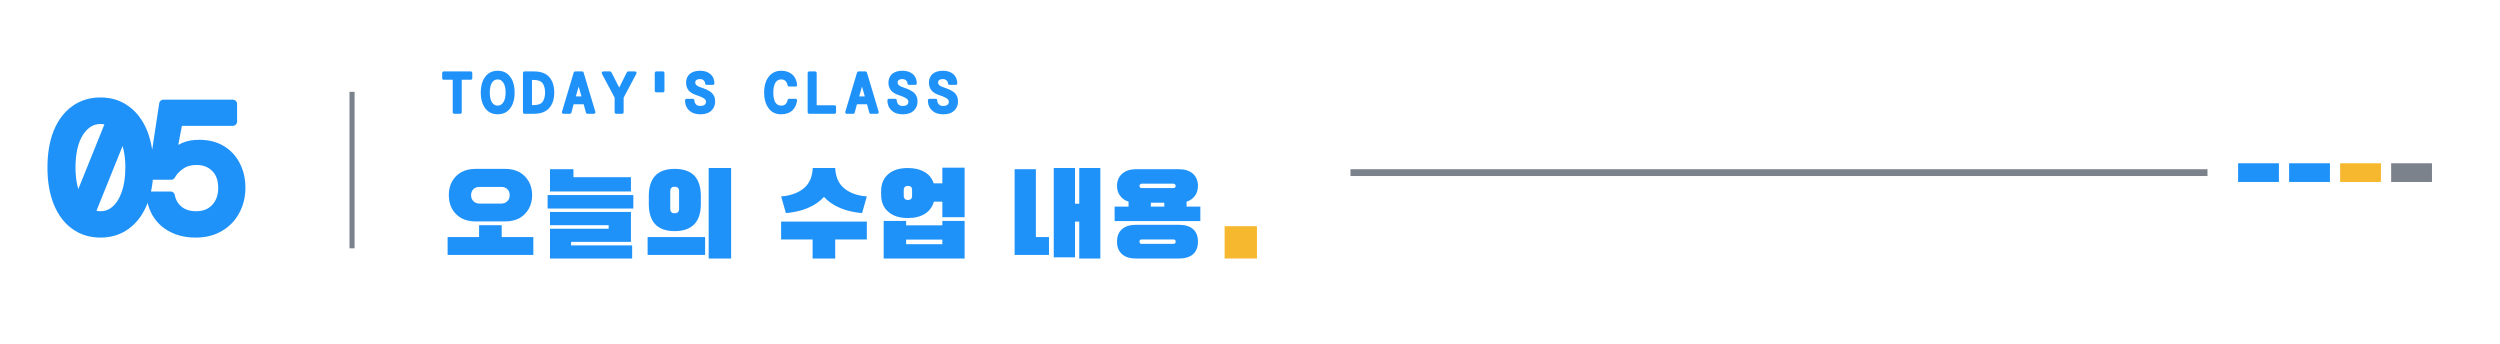
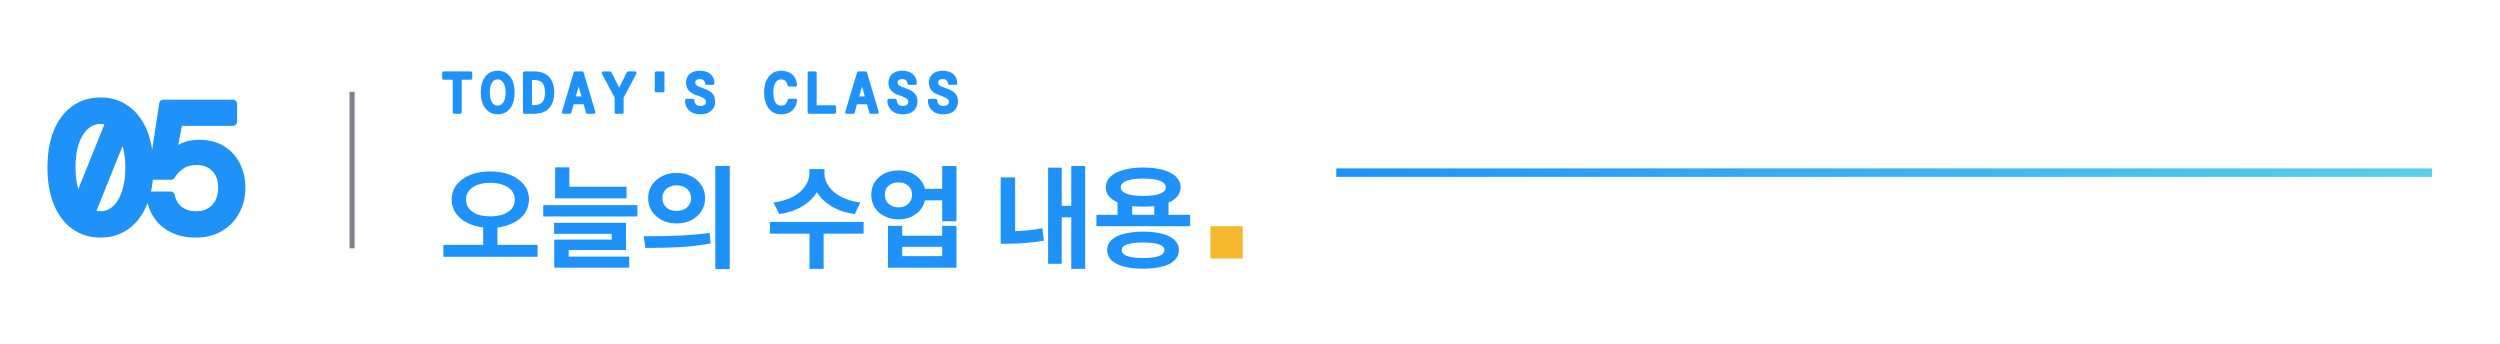
<svg xmlns="http://www.w3.org/2000/svg" width="1470" height="202" viewBox="0 0 1470 202">
+   <defs>
+     <linearGradient id="gl" x1="0" x2="1" y1="0" y2="0">
+       <stop offset="0" stop-color="#1F92F9" />
+       <stop offset="1" stop-color="#5CCFEA" />
+     </linearGradient>
+   </defs>
  <path d="M59.1 137.2Q50.4 137.2 43.9 132.5Q37.4 127.8 33.9 119.1Q30.4 110.4 30.4 98.5Q30.4 86.5 33.9 77.8Q37.4 69.2 43.9 64.5Q50.4 59.8 59.1 59.8Q67.8 59.8 74.2 64.5Q80.7 69.2 84.2 77.8Q87.7 86.5 87.7 98.5Q87.7 110.4 84.2 119.1Q80.7 127.8 74.2 132.5Q67.8 137.2 59.1 137.2ZM41.9 98.5Q41.9 104.5 43.0 109.4Q44.1 114.3 46.0 118.0L64.7 71.6Q62.0 70.4 59.1 70.4Q51.6 70.4 46.7 77.9Q41.9 85.4 41.9 98.5ZM59.1 126.7Q64.1 126.7 67.9 123.3Q71.8 119.9 74.0 113.5Q76.2 107.2 76.2 98.5Q76.2 92.5 75.1 87.6Q74.0 82.7 72.1 79.1L53.4 125.5Q56.1 126.7 59.1 126.7ZM115.1 137.2Q107.3 137.2 101.6 134.3Q95.8 131.5 92.5 126.4Q89.2 121.4 88.7 115.1H100.3Q101.3 120.3 105.2 123.5Q109.2 126.7 115.3 126.7Q122.4 126.7 126.6 122.2Q130.8 117.7 130.8 110.5Q130.8 102.9 126.5 98.7Q122.2 94.5 115.6 94.5Q110.2 94.5 106.5 97.0Q102.7 99.5 100.6 103.2H89.7L96.1 61.1H136.9V71.5H104.9L101.2 90.7H102.0Q104.2 88.1 108.0 86.4Q111.8 84.7 117.1 84.7Q124.8 84.7 130.3 88.0Q135.8 91.3 138.8 97.2Q141.8 103.0 141.8 110.4Q141.8 117.9 138.5 124.0Q135.3 130.1 129.3 133.6Q123.3 137.2 115.1 137.2Z" fill="#1F92F9" stroke="#1F92F9" stroke-width="5" stroke-linejoin="round" />
  <path d="M207 54V146" stroke="#7C828C" stroke-width="3" />
  <path d="M267.1 66.0V46.0H260.9V42.9H276.8V46.0H270.6V66.0ZM292.7 66.3Q289.8 66.3 287.8 64.9Q285.8 63.4 284.7 60.8Q283.6 58.1 283.6 54.4Q283.6 50.7 284.7 48.0Q285.8 45.4 287.8 43.9Q289.8 42.5 292.7 42.5Q295.5 42.5 297.5 43.9Q299.5 45.4 300.6 48.0Q301.7 50.7 301.7 54.4Q301.7 58.1 300.6 60.8Q299.5 63.4 297.5 64.9Q295.5 66.3 292.7 66.3ZM292.7 63.0Q295.1 63.0 296.6 60.8Q298.2 58.6 298.2 54.4Q298.2 50.2 296.6 48.0Q295.1 45.8 292.7 45.8Q290.1 45.8 288.6 48.0Q287.1 50.2 287.1 54.4Q287.1 58.6 288.6 60.8Q290.1 63.0 292.7 63.0ZM308.4 66.0V42.9H314.0Q319.6 42.9 322.3 45.9Q325.0 49.0 325.0 54.4Q325.0 59.8 322.3 62.9Q319.6 66.0 314.0 66.0ZM311.9 62.7H313.8Q317.9 62.7 319.7 60.5Q321.4 58.2 321.4 54.4Q321.4 50.6 319.7 48.3Q317.9 46.1 313.8 46.1H311.9ZM331.3 66.0 338.2 42.9H342.3L349.2 66.0H345.4L343.9 60.4H336.6L335.1 66.0ZM340.2 47.8 337.4 57.6H343.1L340.3 47.8ZM362.3 66.0V57.2L354.7 42.9H358.7L364.1 53.5L369.4 42.9H373.4L365.8 57.2V66.0ZM385.9 53.4V42.9H389.8V53.4ZM411.9 66.3Q409.4 66.3 407.6 65.5Q405.8 64.6 404.7 62.9Q403.7 61.3 403.7 59.0H407.4Q407.4 60.7 408.6 62.0Q409.7 63.2 411.8 63.2Q413.8 63.2 414.9 62.3Q416.0 61.4 416.0 59.9Q416.0 58.7 415.3 57.9Q414.7 57.1 413.3 56.5Q412.0 55.8 409.8 55.1Q407.0 54.2 405.6 52.6Q404.3 50.9 404.3 48.6Q404.3 45.8 406.2 44.1Q408.2 42.5 411.7 42.5Q415.0 42.5 417.1 44.2Q419.1 45.9 419.2 49.0H415.5Q415.5 48.2 415.0 47.4Q414.6 46.6 413.7 46.1Q412.8 45.6 411.6 45.6Q410.0 45.6 409.0 46.3Q407.9 47.1 407.9 48.4Q407.9 50.0 409.2 51.0Q410.5 51.9 413.4 52.8Q415.2 53.4 416.6 54.3Q418.0 55.1 418.8 56.4Q419.6 57.7 419.6 59.7Q419.6 61.6 418.7 63.1Q417.8 64.6 416.1 65.5Q414.3 66.3 411.9 66.3ZM459.3 66.3Q456.4 66.3 454.4 64.9Q452.4 63.4 451.3 60.7Q450.2 58.0 450.2 54.4Q450.2 50.8 451.3 48.1Q452.4 45.5 454.4 44.0Q456.4 42.5 459.3 42.5Q463.0 42.5 465.3 44.5Q467.5 46.5 467.8 50.0H464.0Q463.7 48.2 462.5 47.0Q461.3 45.8 459.3 45.8Q456.7 45.8 455.2 48.1Q453.8 50.4 453.8 54.4Q453.8 58.5 455.2 60.8Q456.7 63.0 459.3 63.0Q461.4 63.0 462.5 61.9Q463.6 60.8 464.0 59.0H467.8Q467.3 62.4 465.2 64.4Q463.0 66.3 459.3 66.3ZM475.8 66.0V42.9H479.3V62.8H490.7V66.0ZM497.9 66.0 504.8 42.9H508.9L515.8 66.0H512.0L510.5 60.4H503.2L501.7 66.0ZM506.8 47.8 504.0 57.6H509.7L506.9 47.8ZM530.9 66.3Q528.4 66.3 526.6 65.5Q524.8 64.6 523.7 62.9Q522.7 61.3 522.7 59.0H526.4Q526.4 60.7 527.6 62.0Q528.7 63.2 530.8 63.2Q532.8 63.2 533.9 62.3Q535.0 61.4 535.0 59.9Q535.0 58.7 534.3 57.9Q533.7 57.1 532.3 56.5Q531.0 55.8 528.8 55.1Q526.0 54.2 524.6 52.6Q523.3 50.9 523.3 48.6Q523.3 45.8 525.2 44.1Q527.2 42.5 530.7 42.5Q534.0 42.5 536.1 44.2Q538.1 45.9 538.2 49.0H534.5Q534.5 48.2 534.0 47.4Q533.6 46.6 532.7 46.1Q531.8 45.6 530.6 45.6Q529.0 45.6 528.0 46.3Q526.9 47.1 526.9 48.4Q526.9 50.0 528.2 51.0Q529.5 51.9 532.4 52.8Q534.2 53.4 535.6 54.3Q537.0 55.1 537.8 56.4Q538.6 57.7 538.6 59.7Q538.6 61.6 537.7 63.1Q536.8 64.6 535.1 65.5Q533.3 66.3 530.9 66.3ZM554.7 66.3Q552.2 66.3 550.4 65.5Q548.6 64.6 547.5 62.9Q546.5 61.3 546.5 59.0H550.2Q550.2 60.7 551.4 62.0Q552.5 63.2 554.6 63.2Q556.6 63.2 557.7 62.3Q558.8 61.4 558.8 59.9Q558.8 58.7 558.1 57.9Q557.5 57.1 556.1 56.5Q554.8 55.8 552.6 55.1Q549.8 54.2 548.4 52.6Q547.1 50.9 547.1 48.6Q547.1 45.8 549.0 44.1Q551.0 42.5 554.5 42.5Q557.8 42.5 559.9 44.2Q561.9 45.9 562.0 49.0H558.3Q558.3 48.2 557.8 47.4Q557.4 46.6 556.5 46.1Q555.6 45.6 554.4 45.6Q552.8 45.6 551.8 46.3Q550.7 47.1 550.7 48.4Q550.7 50.0 552.0 51.0Q553.3 51.9 556.2 52.8Q558.0 53.4 559.4 54.3Q560.8 55.1 561.6 56.4Q562.4 57.7 562.4 59.7Q562.4 61.6 561.5 63.1Q560.6 64.6 558.9 65.5Q557.1 66.3 554.7 66.3Z" fill="#1F92F9" stroke="#1F92F9" stroke-width="1.8" stroke-linejoin="round" />
-   <path d="M279.6 130.2Q274.9 130.2 271.3 128.3Q267.8 126.3 265.8 122.8Q263.9 119.3 263.9 114.7Q263.9 110.2 265.8 106.7Q267.8 103.2 271.3 101.2Q274.9 99.3 279.6 99.3H297.1Q301.8 99.3 305.4 101.2Q308.9 103.2 310.9 106.7Q312.9 110.2 312.9 114.7Q312.9 119.3 310.9 122.8Q308.9 126.3 305.4 128.3Q301.8 130.2 297.1 130.2ZM282.0 109.9Q279.7 109.9 278.4 111.2Q277.0 112.5 277.0 114.8Q277.0 117.0 278.4 118.3Q279.7 119.7 282.0 119.7H294.7Q297.0 119.7 298.3 118.3Q299.7 117.0 299.7 114.8Q299.7 112.5 298.3 111.2Q297.0 109.9 294.7 109.9ZM295.0 139.4H313.6V149.9H263.2V139.4H281.7V132.4H295.0ZM337.2 104.2V99.5H323.4V112.6H371.0V104.2ZM322.0 122.6H372.4V114.7H322.0ZM371.0 142.2V124.6H323.4V132.4H357.9V134.5H323.4V152.0H371.7V144.3H335.8V142.2ZM416.7 98.8V152.0H429.9V98.8ZM396.7 99.3Q381.5 99.3 381.5 115.3V119.9Q381.5 135.9 396.7 135.9Q404.4 135.9 408.3 131.8Q412.1 127.8 412.1 119.9V115.3Q412.1 107.4 408.3 103.3Q404.4 99.3 396.7 99.3ZM396.7 109.8Q399.3 109.8 399.3 112.5V122.7Q399.3 125.4 396.7 125.4Q394.1 125.4 394.1 122.7V112.5Q394.1 109.8 396.7 109.8ZM380.8 139.4V149.9H414.6V139.4ZM484.5 115.8Q480.7 119.9 475.0 122.3Q469.3 124.7 462.1 125.3L459.3 115.5Q467.3 114.9 472.4 110.9Q477.5 106.9 477.9 98.8H491.1Q491.5 106.9 496.6 110.9Q501.6 114.9 509.7 115.5L506.9 125.3Q499.7 124.7 494.0 122.3Q488.3 119.9 484.5 115.8ZM459.3 140.8V130.3H509.7V140.8H491.1V152.0H477.8V140.8ZM567.2 98.6V127.7H554.1V118.6H549.1Q547.8 123.2 543.9 125.7Q539.9 128.2 533.8 128.2Q526.4 128.2 522.3 124.5Q518.1 120.9 518.1 114.5V112.4Q518.1 106.0 522.3 102.4Q526.4 98.8 533.8 98.8Q539.7 98.8 543.6 101.1Q547.6 103.4 549.0 107.8H554.1V98.6ZM536.3 111.7Q536.3 110.5 535.7 109.9Q535.0 109.3 533.8 109.3Q532.7 109.3 532.1 109.9Q531.4 110.5 531.4 111.7V115.2Q531.4 116.3 532.1 117.0Q532.7 117.6 533.8 117.6Q535.0 117.6 535.7 117.0Q536.3 116.3 536.3 115.2ZM554.1 132.5V129.9H567.2V152.0H519.6V129.9H532.8V132.5ZM554.1 143.6V140.9H532.8V143.6ZM634.6 98.8H647.0V152.0H634.6V130.3H632.1V151.3H619.6V98.8H632.1V119.8H634.6ZM609.1 99.5V139.4H616.8V149.9H596.6V99.5ZM705.8 121.5V130.0H655.4V121.5H663.6V118.6Q660.5 117.6 658.7 115.2Q656.8 112.8 656.8 109.3Q656.8 104.8 659.9 102.1Q662.9 99.5 667.8 99.5H693.4Q698.3 99.5 701.4 102.1Q704.4 104.8 704.4 109.3Q704.4 112.8 702.6 115.2Q700.8 117.6 697.7 118.6V121.5ZM671.3 108.0Q670.8 108.0 670.4 108.4Q670.0 108.8 670.0 109.3Q670.0 109.9 670.4 110.3Q670.8 110.6 671.3 110.6H689.9Q690.5 110.6 690.9 110.3Q691.3 109.9 691.3 109.3Q691.3 108.8 690.9 108.4Q690.5 108.0 689.9 108.0ZM676.7 119.2V121.5H684.6V119.2ZM693.4 132.2Q698.7 132.2 701.6 134.8Q704.4 137.3 704.4 142.1Q704.4 146.8 701.6 149.4Q698.7 152.0 693.4 152.0H667.8Q662.6 152.0 659.7 149.4Q656.8 146.8 656.8 142.1Q656.8 137.3 659.7 134.8Q662.6 132.2 667.8 132.2ZM689.9 143.4Q691.3 143.4 691.3 142.1Q691.3 140.8 689.9 140.8H671.3Q670.0 140.8 670.0 142.1Q670.0 143.4 671.3 143.4Z" fill="#1F92F9" />
-   <rect x="720.08" y="133" width="19" height="19" fill="#F5B82E" />
-   <path d="M794.08 101.5H1298" stroke="#7C828C" stroke-width="4" />
-   <rect x="1316" y="96" width="24" height="11" fill="#1F92F9" />
-   <rect x="1346" y="96" width="24" height="11" fill="#1F92F9" />
-   <rect x="1376" y="96" width="24" height="11" fill="#F5B82E" />
-   <rect x="1406" y="96" width="24" height="11" fill="#7C828C" />
+   <path d="M311.1 117.3Q311.0 121.7 308.7 125.3Q306.3 128.8 302.1 130.9Q297.9 133.1 292.5 133.8V144.0H316.1V151.0H260.7V144.0H284.1V133.7Q278.6 133.1 274.5 130.9Q270.3 128.7 267.9 125.2Q265.6 121.7 265.6 117.3Q265.6 112.4 268.5 108.6Q271.5 104.9 276.6 102.8Q281.8 100.8 288.3 100.8Q294.8 100.8 300.0 102.8Q305.1 104.9 308.1 108.6Q311.0 112.4 311.1 117.3ZM274.0 117.3Q274.0 120.4 275.8 122.6Q277.6 124.9 280.8 126.1Q284.1 127.2 288.3 127.2Q292.6 127.2 295.8 126.1Q299.1 124.9 300.9 122.7Q302.7 120.4 302.7 117.3Q302.7 114.3 300.9 112.1Q299.1 109.9 295.8 108.7Q292.6 107.5 288.3 107.5Q284.1 107.5 280.8 108.7Q277.6 109.9 275.8 112.1Q274.0 114.3 274.0 117.3ZM368.4 116.6H326.4V98.4H334.8V109.8H368.4ZM374.8 127.3H319.4V120.6H374.8ZM368.1 147.0H334.4V150.9H370.0V157.4H325.9V140.9H359.7V137.5H325.8V131.0H368.1ZM414.6 116.5Q414.6 120.8 412.4 124.2Q410.3 127.5 406.4 129.5Q402.6 131.4 397.9 131.4Q393.1 131.4 389.3 129.5Q385.5 127.5 383.3 124.2Q381.1 120.8 381.1 116.5Q381.1 112.2 383.3 108.9Q385.5 105.5 389.3 103.6Q393.2 101.6 397.9 101.7Q402.6 101.6 406.4 103.6Q410.3 105.5 412.4 108.9Q414.6 112.2 414.6 116.5ZM389.5 116.5Q389.5 118.8 390.6 120.5Q391.6 122.2 393.5 123.1Q395.4 124.0 397.9 124.0Q400.3 124.0 402.2 123.1Q404.1 122.2 405.2 120.5Q406.3 118.8 406.4 116.5Q406.3 114.2 405.2 112.5Q404.1 110.8 402.2 109.9Q400.3 109.0 397.9 109.0Q395.5 109.0 393.6 109.9Q391.6 110.8 390.6 112.5Q389.5 114.2 389.5 116.5ZM429.1 158.2H420.6V97.6H429.1ZM381.9 138.9Q403.2 138.9 417.2 137.0L417.9 143.1Q409.0 144.8 399.7 145.3Q390.4 145.8 379.5 145.8L378.5 138.9ZM505.9 119.1 502.6 125.9Q494.8 124.8 489.1 121.4Q483.4 118.0 480.3 113.0Q477.3 118.0 471.6 121.4Q465.9 124.8 458.2 125.9L454.8 119.1Q461.4 118.2 466.2 115.7Q471.0 113.1 473.4 109.5Q475.9 106.0 475.9 102.3V99.4H484.8V102.3Q484.8 106.0 487.3 109.5Q489.7 113.1 494.5 115.7Q499.3 118.2 505.9 119.1ZM507.8 137.4H484.3V158.1H476.0V137.4H452.7V130.5H507.8ZM543.9 111.0H554.0V97.6H562.4V130.1H554.0V117.8H543.9Q543.2 121.1 541.0 123.6Q538.8 126.2 535.5 127.6Q532.2 129.0 528.4 129.0Q523.8 129.0 520.1 127.1Q516.4 125.3 514.3 122.0Q512.3 118.6 512.3 114.5Q512.3 110.4 514.3 107.1Q516.4 103.9 520.1 102.0Q523.8 100.2 528.4 100.2Q532.2 100.2 535.4 101.5Q538.7 102.9 540.9 105.4Q543.1 107.8 543.9 111.0ZM520.3 114.5Q520.3 116.7 521.3 118.4Q522.3 120.0 524.2 121.0Q526.0 121.9 528.4 121.9Q530.7 121.9 532.4 121.0Q534.2 120.0 535.2 118.4Q536.3 116.7 536.3 114.5Q536.3 112.3 535.2 110.6Q534.2 109.0 532.4 108.1Q530.7 107.2 528.4 107.3Q526.0 107.2 524.2 108.1Q522.3 109.0 521.3 110.6Q520.3 112.3 520.3 114.5ZM530.5 138.6H554.0V132.8H562.4V157.4H522.1V132.8H530.5ZM554.0 150.6V145.1H530.5V150.6ZM638.1 158.1H629.9V127.8H624.3V155.1H616.3V98.6H624.3V121.0H629.9V97.6H638.1ZM596.9 135.9Q605.3 135.7 612.9 134.2L613.8 141.5Q603.3 143.3 592.5 143.3H588.4V104.3H596.9ZM699.8 133.0H644.7V126.3H657.1V119.0Q653.8 117.5 652.0 115.3Q650.2 113.1 650.2 110.2Q650.2 106.6 652.9 103.9Q655.6 101.3 660.6 99.9Q665.6 98.5 672.3 98.5Q678.9 98.5 683.9 99.9Q688.8 101.3 691.5 103.9Q694.2 106.6 694.2 110.2Q694.2 113.1 692.4 115.3Q690.6 117.6 687.1 119.1V126.3H699.8ZM693.2 147.0Q693.2 150.6 690.7 153.0Q688.2 155.5 683.5 156.7Q678.7 158.0 672.2 158.0Q665.6 158.0 660.8 156.7Q656.1 155.5 653.5 153.0Q651.0 150.6 651.0 147.0Q651.0 143.6 653.5 141.2Q656.1 138.7 660.8 137.5Q665.6 136.2 672.2 136.2Q678.7 136.2 683.5 137.5Q688.2 138.7 690.7 141.2Q693.2 143.6 693.2 147.0ZM659.6 147.0Q659.5 151.7 672.2 151.7Q684.6 151.7 684.7 147.0Q684.6 142.6 672.2 142.6Q659.5 142.6 659.6 147.0ZM659.0 110.2Q659.0 112.6 662.4 113.9Q665.8 115.2 672.3 115.2Q678.7 115.2 682.1 113.9Q685.5 112.6 685.5 110.2Q685.5 107.7 682.1 106.3Q678.6 105.0 672.3 105.0Q665.8 105.0 662.4 106.3Q659.0 107.7 659.0 110.2ZM678.7 126.3V121.2Q675.8 121.5 672.3 121.5Q668.5 121.5 665.7 121.2V126.3Z" fill="#1F92F9" />
+   <rect x="711.73" y="133" width="19" height="19" fill="#F5B82E" />
+   <rect x="785.73" y="99.0" width="644.27" height="5" fill="url(#gl)" />
</svg>
